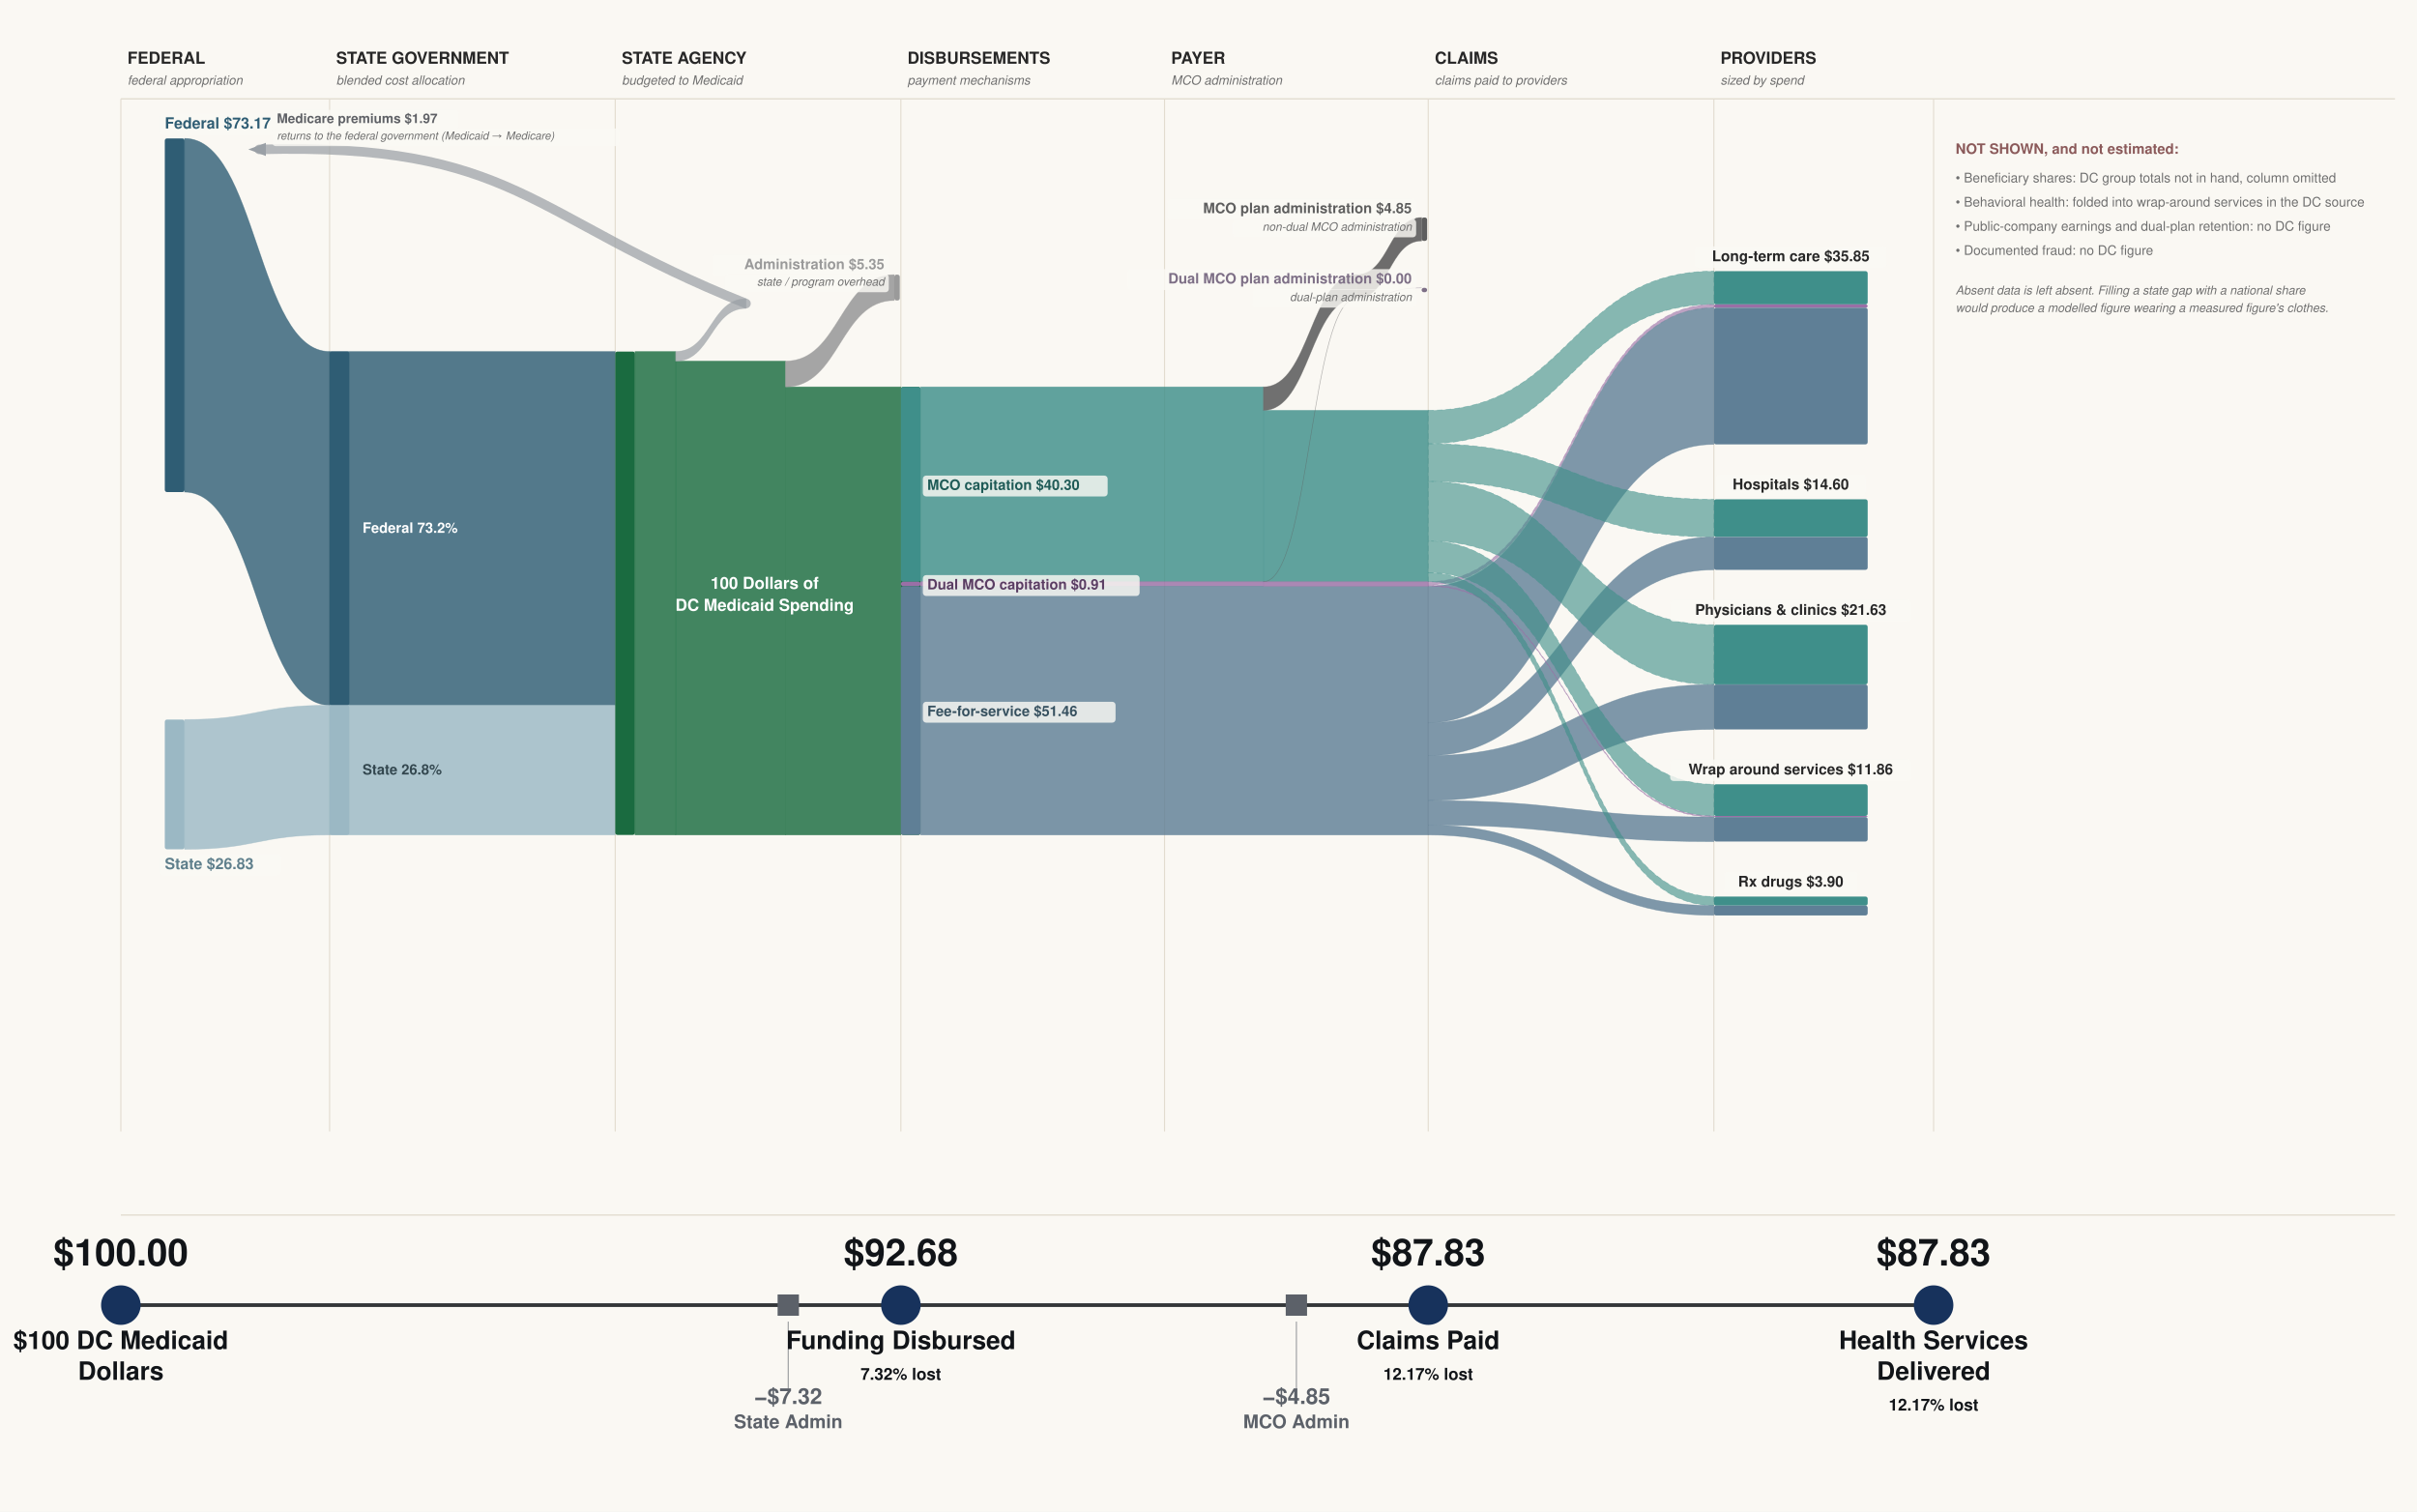
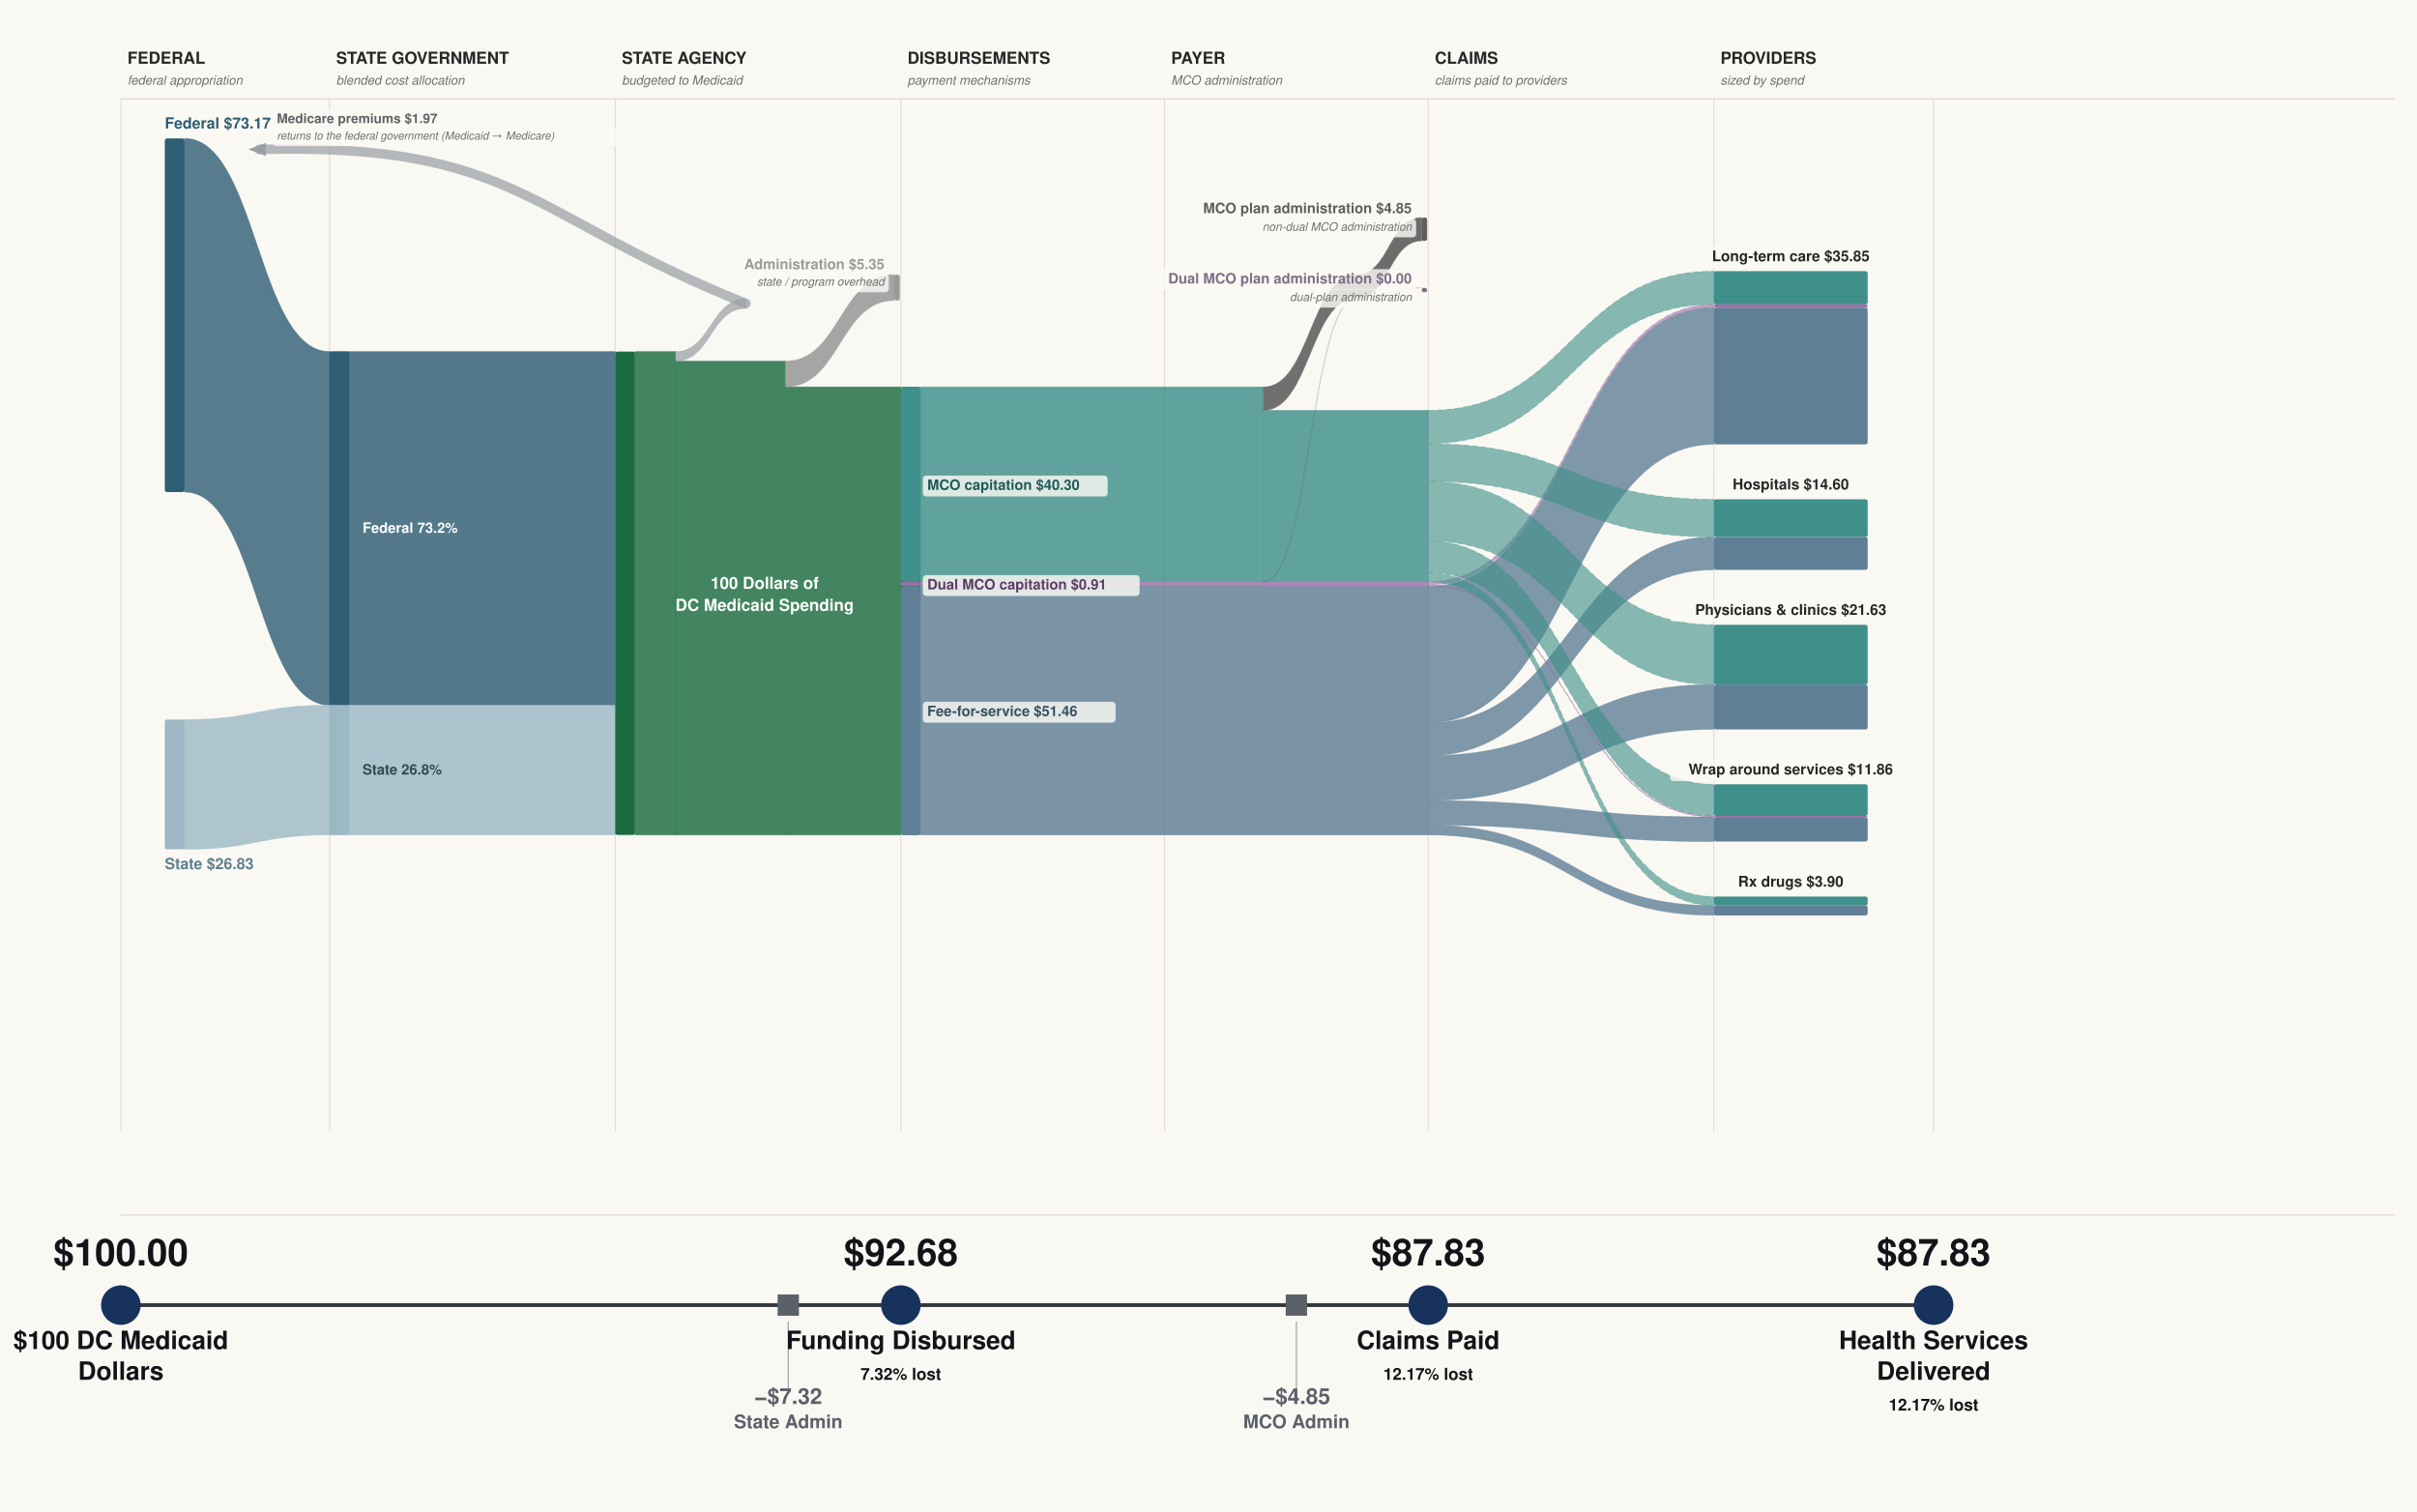
<svg xmlns="http://www.w3.org/2000/svg" viewBox="0 0 2200 1376" width="100%">
  <g id="baseline">
    <rect x="0" y="0" width="2200" height="1376" fill="#faf8f3" />
    <text x="116.0" y="58.0" font-family="Segoe UI, Helvetica, Arial, sans-serif" font-size="15" fill="#272727" text-anchor="start" font-weight="bold">FEDERAL</text>
    <text x="116.0" y="77.0" font-family="Segoe UI, Helvetica, Arial, sans-serif" font-size="11.5" fill="#6f6f6f" text-anchor="start" font-weight="normal" font-style="italic">federal appropriation</text>
    <line x1="110" y1="90" x2="110" y2="1030" stroke="#e2dccf" stroke-width="1" />
    <text x="306.0" y="58.0" font-family="Segoe UI, Helvetica, Arial, sans-serif" font-size="15" fill="#272727" text-anchor="start" font-weight="bold">STATE GOVERNMENT</text>
    <text x="306.0" y="77.0" font-family="Segoe UI, Helvetica, Arial, sans-serif" font-size="11.5" fill="#6f6f6f" text-anchor="start" font-weight="normal" font-style="italic">blended cost allocation</text>
    <line x1="300" y1="90" x2="300" y2="1030" stroke="#e2dccf" stroke-width="1" />
    <text x="566.0" y="58.0" font-family="Segoe UI, Helvetica, Arial, sans-serif" font-size="15" fill="#272727" text-anchor="start" font-weight="bold">STATE AGENCY</text>
    <text x="566.0" y="77.0" font-family="Segoe UI, Helvetica, Arial, sans-serif" font-size="11.5" fill="#6f6f6f" text-anchor="start" font-weight="normal" font-style="italic">budgeted to Medicaid</text>
    <line x1="560" y1="90" x2="560" y2="1030" stroke="#e2dccf" stroke-width="1" />
    <text x="826.0" y="58.0" font-family="Segoe UI, Helvetica, Arial, sans-serif" font-size="15" fill="#272727" text-anchor="start" font-weight="bold">DISBURSEMENTS</text>
    <text x="826.0" y="77.0" font-family="Segoe UI, Helvetica, Arial, sans-serif" font-size="11.5" fill="#6f6f6f" text-anchor="start" font-weight="normal" font-style="italic">payment mechanisms</text>
    <line x1="820" y1="90" x2="820" y2="1030" stroke="#e2dccf" stroke-width="1" />
    <text x="1066.0" y="58.0" font-family="Segoe UI, Helvetica, Arial, sans-serif" font-size="15" fill="#272727" text-anchor="start" font-weight="bold">PAYER</text>
    <text x="1066.0" y="77.0" font-family="Segoe UI, Helvetica, Arial, sans-serif" font-size="11.5" fill="#6f6f6f" text-anchor="start" font-weight="normal" font-style="italic">MCO administration</text>
    <line x1="1060" y1="90" x2="1060" y2="1030" stroke="#e2dccf" stroke-width="1" />
    <text x="1306.0" y="58.0" font-family="Segoe UI, Helvetica, Arial, sans-serif" font-size="15" fill="#272727" text-anchor="start" font-weight="bold">CLAIMS</text>
    <text x="1306.0" y="77.0" font-family="Segoe UI, Helvetica, Arial, sans-serif" font-size="11.5" fill="#6f6f6f" text-anchor="start" font-weight="normal" font-style="italic">claims paid to providers</text>
    <line x1="1300" y1="90" x2="1300" y2="1030" stroke="#e2dccf" stroke-width="1" />
    <text x="1566.0" y="58.0" font-family="Segoe UI, Helvetica, Arial, sans-serif" font-size="15" fill="#272727" text-anchor="start" font-weight="bold">PROVIDERS</text>
    <text x="1566.0" y="77.0" font-family="Segoe UI, Helvetica, Arial, sans-serif" font-size="11.5" fill="#6f6f6f" text-anchor="start" font-weight="normal" font-style="italic">sized by spend</text>
    <line x1="1560" y1="90" x2="1560" y2="1030" stroke="#e2dccf" stroke-width="1" />
    <line x1="1760" y1="90" x2="1760" y2="1030" stroke="#e2dccf" stroke-width="1" />
    <line x1="110" y1="90" x2="2180" y2="90" stroke="#e2dccf" stroke-width="1.2" />
    <rect x="150.0" y="126.0" width="18.0" height="321.9" rx="2" fill="#2f5d74" fill-opacity="1.0" />
    <rect x="150.0" y="655.0" width="18.0" height="118.1" rx="2" fill="#9bb8c4" fill-opacity="1.0" />
    <rect x="146.0" y="103.0" width="125.6" height="20.0" rx="3" fill="#faf8f3" fill-opacity="0.82" />
    <text x="150.0" y="117.0" font-family="Segoe UI, Helvetica, Arial, sans-serif" font-size="14" fill="#2f5d74" text-anchor="start" font-weight="bold">Federal  $73.17</text>
    <rect x="146.0" y="777.1" width="109.9" height="20.0" rx="3" fill="#faf8f3" fill-opacity="0.82" />
    <text x="150.0" y="791.1" font-family="Segoe UI, Helvetica, Arial, sans-serif" font-size="14" fill="#5f7f8c" text-anchor="start" font-weight="bold">State  $26.83</text>
    <path d="M168.0,126.0 C234.0,126.0 234.0,320.0 300.0,320.0 L300.0,641.9 C234.0,641.9 234.0,447.9 168.0,447.9 Z" fill="#2f5d74" fill-opacity="0.8" stroke="#2f5d74" stroke-opacity="0.45" stroke-width="0.6" />
    <path d="M168.0,655.0 C234.0,655.0 234.0,641.9 300.0,641.9 L300.0,760.0 C234.0,760.0 234.0,773.1 168.0,773.1 Z" fill="#9bb8c4" fill-opacity="0.8" stroke="#9bb8c4" stroke-opacity="0.45" stroke-width="0.6" />
    <path d="M300.0,320.0 C430.0,320.0 430.0,320.0 560.0,320.0 L560.0,641.9 C430.0,641.9 430.0,641.9 300.0,641.9 Z" fill="#2f5d74" fill-opacity="0.82" stroke="#2f5d74" stroke-opacity="0.45" stroke-width="0.6" />
    <path d="M300.0,641.9 C430.0,641.9 430.0,641.9 560.0,641.9 L560.0,760.0 C430.0,760.0 430.0,760.0 300.0,760.0 Z" fill="#9bb8c4" fill-opacity="0.82" stroke="#9bb8c4" stroke-opacity="0.45" stroke-width="0.6" />
    <rect x="300.0" y="320.0" width="18.0" height="321.9" rx="2" fill="#2f5d74" fill-opacity="1.0" />
    <rect x="300.0" y="641.9" width="18.0" height="118.1" rx="2" fill="#9bb8c4" fill-opacity="1.0" />
    <text x="330.0" y="485.0" font-family="Segoe UI, Helvetica, Arial, sans-serif" font-size="13" fill="#ffffff" text-anchor="start" font-weight="bold">Federal 73.2%</text>
    <text x="330.0" y="705.0" font-family="Segoe UI, Helvetica, Arial, sans-serif" font-size="13" fill="#33474f" text-anchor="start" font-weight="bold">State 26.8%</text>
    <rect x="560.0" y="320.0" width="18.0" height="440.0" rx="2" fill="#1a6b40" fill-opacity="1.0" />
    <path d="M578.0,320.0 C596.5,320.0 596.5,320.0 615.0,320.0 L615.0,760.0 C596.5,760.0 596.5,760.0 578.0,760.0 Z" fill="#1a6b40" fill-opacity="0.82" stroke="#1a6b40" stroke-opacity="0.45" stroke-width="0.6" />
    <path d="M615.0,328.7 C665.0,328.7 665.0,328.7 715.0,328.7 L715.0,760.0 C665.0,760.0 665.0,760.0 615.0,760.0 Z" fill="#1a6b40" fill-opacity="0.82" stroke="#1a6b40" stroke-opacity="0.45" stroke-width="0.6" />
    <path d="M715.0,352.2 C767.5,352.2 767.5,352.2 820.0,352.2 L820.0,760.0 C767.5,760.0 767.5,760.0 715.0,760.0 Z" fill="#1a6b40" fill-opacity="0.82" stroke="#1a6b40" stroke-opacity="0.45" stroke-width="0.6" />
    <path d="M715.0,328.7 C764.5,328.7 764.5,250.0 814.0,250.0 L814.0,273.5 C764.5,273.5 764.5,352.2 715.0,352.2 Z" fill="#9a9a9a" fill-opacity="0.88" stroke="#9a9a9a" stroke-opacity="0.45" stroke-width="0.6" />
    <rect x="814.0" y="250.0" width="5.0" height="23.5" rx="2" fill="#9a9a9a" fill-opacity="1.0" />
    <rect x="648.1" y="232.0" width="160.9" height="19.0" rx="3" fill="#faf8f3" fill-opacity="0.82" />
    <text x="805.0" y="245.0" font-family="Segoe UI, Helvetica, Arial, sans-serif" font-size="13" fill="#9a9a9a" text-anchor="end" font-weight="bold">Administration  $5.35</text>
    <rect x="659.9" y="249.5" width="149.1" height="16.5" rx="3" fill="#faf8f3" fill-opacity="0.82" />
    <text x="805.0" y="260.0" font-family="Segoe UI, Helvetica, Arial, sans-serif" font-size="10.5" fill="#6f6f6f" text-anchor="end" font-weight="normal" font-style="italic">state / program overhead</text>
    <path d="M615.0,320.0 C647.0,320.0 647.0,272.0 679.0,272.0 L679.0,280.7 C647.0,280.7 647.0,328.7 615.0,328.7 Z" fill="#9aa0a6" fill-opacity="0.72" stroke="#9aa0a6" stroke-opacity="0.45" stroke-width="0.6" />
    <path d="M679.0,276.3 C479.0,196.3 470,130 236,136" fill="none" stroke="#9aa0a6" stroke-width="8.7" stroke-opacity="0.72" stroke-linecap="round" />
    <path d="M226,136 l16,-6 l0,12 Z" fill="#9aa0a6" />
    <rect x="248.0" y="100.0" width="169.3" height="18.0" rx="3" fill="#faf8f3" fill-opacity="0.82" />
    <text x="252.0" y="112.0" font-family="Segoe UI, Helvetica, Arial, sans-serif" font-size="12" fill="#5f6166" text-anchor="start" font-weight="bold">Medicare premiums  $1.97</text>
    <rect x="248.0" y="117.0" width="316.0" height="16.0" rx="3" fill="#faf8f3" fill-opacity="0.82" />
    <text x="252.0" y="127.0" font-family="Segoe UI, Helvetica, Arial, sans-serif" font-size="10" fill="#6f6f6f" text-anchor="start" font-weight="normal" font-style="italic">returns to the federal government (Medicaid → Medicare)</text>
    <rect x="820.0" y="352.2" width="18.0" height="407.8" rx="2" fill="#1a6b40" fill-opacity="1.0" />
    <text x="696.0" y="536.0" font-family="Segoe UI, Helvetica, Arial, sans-serif" font-size="15" fill="#ffffff" text-anchor="middle" font-weight="bold">100 Dollars of</text>
    <text x="696.0" y="556.0" font-family="Segoe UI, Helvetica, Arial, sans-serif" font-size="15" fill="#ffffff" text-anchor="middle" font-weight="bold">DC Medicaid Spending</text>
    <path d="M838.0,352.2 C994.0,352.2 994.0,352.2 1150.0,352.2 L1150.0,529.5 C994.0,529.5 994.0,529.5 838.0,529.5 Z" fill="#3f8f8a" fill-opacity="0.82" stroke="#3f8f8a" stroke-opacity="0.45" stroke-width="0.6" />
    <path d="M838.0,529.5 C994.0,529.5 994.0,529.5 1150.0,529.5 L1150.0,533.6 C994.0,533.6 994.0,533.6 838.0,533.6 Z" fill="#9a6fa6" fill-opacity="0.82" stroke="#9a6fa6" stroke-opacity="0.45" stroke-width="0.6" />
    <path d="M838.0,533.6 C1069.0,533.6 1069.0,533.6 1300.0,533.6 L1300.0,760.0 C1069.0,760.0 1069.0,760.0 838.0,760.0 Z" fill="#5f7f96" fill-opacity="0.82" stroke="#5f7f96" stroke-opacity="0.45" stroke-width="0.6" />
    <rect x="820.0" y="352.2" width="18.0" height="177.3" rx="2" fill="#3f8f8a" fill-opacity="1.0" />
    <rect x="820.0" y="529.5" width="18.0" height="4.0" rx="2" fill="#9a6fa6" fill-opacity="1.0" />
    <rect x="820.0" y="533.6" width="18.0" height="226.4" rx="2" fill="#5f7f96" fill-opacity="1.0" />
    <rect x="840.0" y="432.9" width="168.2" height="19.0" rx="3" fill="#faf8f3" fill-opacity="0.82" />
    <text x="844.0" y="445.9" font-family="Segoe UI, Helvetica, Arial, sans-serif" font-size="13" fill="#1f5b57" text-anchor="start" font-weight="bold">MCO capitation  $40.30</text>
    <rect x="840.0" y="523.5" width="197.3" height="19.0" rx="3" fill="#faf8f3" fill-opacity="0.82" />
    <text x="844.0" y="536.5" font-family="Segoe UI, Helvetica, Arial, sans-serif" font-size="13" fill="#5a3d63" text-anchor="start" font-weight="bold">Dual MCO capitation  $0.91</text>
    <rect x="840.0" y="638.8" width="175.4" height="19.0" rx="3" fill="#faf8f3" fill-opacity="0.82" />
    <text x="844.0" y="651.8" font-family="Segoe UI, Helvetica, Arial, sans-serif" font-size="13" fill="#36505f" text-anchor="start" font-weight="bold">Fee-for-service  $51.46</text>
    <path d="M1150.0,373.5 C1225.0,373.5 1225.0,373.5 1300.0,373.5 L1300.0,529.5 C1225.0,529.5 1225.0,529.5 1150.0,529.5 Z" fill="#3f8f8a" fill-opacity="0.82" stroke="#3f8f8a" stroke-opacity="0.45" stroke-width="0.6" />
    <path d="M1150.0,529.5 C1225.0,529.5 1225.0,529.5 1300.0,529.5 L1300.0,533.6 C1225.0,533.6 1225.0,533.6 1150.0,533.6 Z" fill="#9a6fa6" fill-opacity="0.82" stroke="#9a6fa6" stroke-opacity="0.45" stroke-width="0.6" />
    <path d="M1150.0,352.2 C1192.5,352.2 1192.5,250.0 1235.0,250.0 L1235.0,271.3 C1192.5,271.3 1192.5,373.5 1150.0,373.5 Z" fill="#5e5e5e" fill-opacity="0.88" stroke="#5e5e5e" stroke-opacity="0.45" stroke-width="0.6" />
    <path d="M1150.0,529.5 C1192.5,529.5 1192.5,271.3 1235.0,271.3 L1235.0,271.3 C1192.5,271.3 1192.5,529.5 1150.0,529.5 Z" fill="#5e5e5e" fill-opacity="0.88" stroke="#5e5e5e" stroke-opacity="0.45" stroke-width="0.6" />
    <path d="M1235.0,250.0 C1264.5,250.0 1264.5,198.0 1294.0,198.0 L1294.0,219.3 C1264.5,219.3 1264.5,271.3 1235.0,271.3 Z" fill="#5e5e5e" fill-opacity="0.9" stroke="#5e5e5e" stroke-opacity="0.45" stroke-width="0.6" />
    <rect x="1294.0" y="198.0" width="5.0" height="21.3" rx="2" fill="#5e5e5e" fill-opacity="1.0" />
    <rect x="1062.6" y="181.0" width="226.4" height="19.0" rx="3" fill="#faf8f3" fill-opacity="0.82" />
    <text x="1285.0" y="194.0" font-family="Segoe UI, Helvetica, Arial, sans-serif" font-size="13" fill="#5e5e5e" text-anchor="end" font-weight="bold">MCO plan administration  $4.85</text>
    <rect x="1122.2" y="199.5" width="166.8" height="16.5" rx="3" fill="#faf8f3" fill-opacity="0.82" />
    <text x="1285.0" y="210.0" font-family="Segoe UI, Helvetica, Arial, sans-serif" font-size="10.5" fill="#6f6f6f" text-anchor="end" font-weight="normal" font-style="italic">non-dual MCO administration</text>
    <path d="M1235.0,271.3 C1264.5,271.3 1264.5,262.0 1294.0,262.0 L1294.0,262.0 C1264.5,262.0 1264.5,271.3 1235.0,271.3 Z" fill="#7d6f86" fill-opacity="0.92" stroke="#7d6f86" stroke-opacity="0.45" stroke-width="0.6" />
    <rect x="1294.0" y="262.0" width="5.0" height="4.0" rx="2" fill="#7d6f86" fill-opacity="1.0" />
    <rect x="1026.2" y="245.0" width="262.8" height="19.0" rx="3" fill="#faf8f3" fill-opacity="0.82" />
    <text x="1285.0" y="258.0" font-family="Segoe UI, Helvetica, Arial, sans-serif" font-size="13" fill="#7d6f86" text-anchor="end" font-weight="bold">Dual MCO plan administration  $0.00</text>
    <rect x="1139.9" y="263.5" width="149.1" height="16.5" rx="3" fill="#faf8f3" fill-opacity="0.82" />
    <text x="1285.0" y="274.0" font-family="Segoe UI, Helvetica, Arial, sans-serif" font-size="10.5" fill="#6f6f6f" text-anchor="end" font-weight="normal" font-style="italic">dual-plan administration</text>
    <path d="M1300.0,373.5 C1430.0,373.5 1430.0,246.8 1560.0,246.8 L1560.0,277.1 C1430.0,277.1 1430.0,403.9 1300.0,403.9 Z" fill="#3f8f8a" fill-opacity="0.62" stroke="#3f8f8a" stroke-opacity="0.45" stroke-width="0.6" stroke-dasharray="5 3" />
    <path d="M1300.0,529.5 C1430.0,529.5 1430.0,277.1 1560.0,277.1 L1560.0,280.1 C1430.0,280.1 1430.0,532.6 1300.0,532.6 Z" fill="#9a6fa6" fill-opacity="0.62" stroke="#9a6fa6" stroke-opacity="0.45" stroke-width="0.6" stroke-dasharray="5 3" />
    <path d="M1300.0,533.6 C1430.0,533.6 1430.0,280.1 1560.0,280.1 L1560.0,404.5 C1430.0,404.5 1430.0,658.0 1300.0,658.0 Z" fill="#5f7f96" fill-opacity="0.8" stroke="#5f7f96" stroke-opacity="0.45" stroke-width="0.6" />
    <path d="M1300.0,403.9 C1430.0,403.9 1430.0,454.5 1560.0,454.5 L1560.0,488.8 C1430.0,488.8 1430.0,438.2 1300.0,438.2 Z" fill="#3f8f8a" fill-opacity="0.62" stroke="#3f8f8a" stroke-opacity="0.45" stroke-width="0.6" stroke-dasharray="5 3" />
    <path d="M1300.0,658.0 C1430.0,658.0 1430.0,488.8 1560.0,488.8 L1560.0,518.7 C1430.0,518.7 1430.0,687.8 1300.0,687.8 Z" fill="#5f7f96" fill-opacity="0.8" stroke="#5f7f96" stroke-opacity="0.45" stroke-width="0.6" />
    <path d="M1300.0,438.2 C1430.0,438.2 1430.0,568.7 1560.0,568.7 L1560.0,623.1 C1430.0,623.1 1430.0,492.5 1300.0,492.5 Z" fill="#3f8f8a" fill-opacity="0.62" stroke="#3f8f8a" stroke-opacity="0.45" stroke-width="0.6" stroke-dasharray="5 3" />
    <path d="M1300.0,687.8 C1430.0,687.8 1430.0,623.1 1560.0,623.1 L1560.0,663.9 C1430.0,663.9 1430.0,728.7 1300.0,728.7 Z" fill="#5f7f96" fill-opacity="0.8" stroke="#5f7f96" stroke-opacity="0.45" stroke-width="0.6" />
    <path d="M1300.0,492.5 C1430.0,492.5 1430.0,713.9 1560.0,713.9 L1560.0,742.7 C1430.0,742.7 1430.0,521.3 1300.0,521.3 Z" fill="#3f8f8a" fill-opacity="0.62" stroke="#3f8f8a" stroke-opacity="0.45" stroke-width="0.6" stroke-dasharray="5 3" />
    <path d="M1300.0,532.6 C1430.0,532.6 1430.0,742.7 1560.0,742.7 L1560.0,743.7 C1430.0,743.7 1430.0,533.6 1300.0,533.6 Z" fill="#9a6fa6" fill-opacity="0.62" stroke="#9a6fa6" stroke-opacity="0.45" stroke-width="0.6" stroke-dasharray="5 3" />
    <path d="M1300.0,728.7 C1430.0,728.7 1430.0,743.7 1560.0,743.7 L1560.0,766.1 C1430.0,766.1 1430.0,751.0 1300.0,751.0 Z" fill="#5f7f96" fill-opacity="0.8" stroke="#5f7f96" stroke-opacity="0.45" stroke-width="0.6" />
    <path d="M1300.0,521.3 C1430.0,521.3 1430.0,816.1 1560.0,816.1 L1560.0,824.3 C1430.0,824.3 1430.0,529.5 1300.0,529.5 Z" fill="#3f8f8a" fill-opacity="0.62" stroke="#3f8f8a" stroke-opacity="0.45" stroke-width="0.6" stroke-dasharray="5 3" />
    <path d="M1300.0,751.0 C1430.0,751.0 1430.0,824.3 1560.0,824.3 L1560.0,833.2 C1430.0,833.2 1430.0,760.0 1300.0,760.0 Z" fill="#5f7f96" fill-opacity="0.8" stroke="#5f7f96" stroke-opacity="0.45" stroke-width="0.6" />
    <rect x="1560.0" y="246.8" width="140.0" height="30.3" rx="2" fill="#3f8f8a" fill-opacity="1.0" />
    <rect x="1560.0" y="277.1" width="140.0" height="3.0" rx="2" fill="#9a6fa6" fill-opacity="1.0" />
    <rect x="1560.0" y="280.1" width="140.0" height="124.4" rx="2" fill="#5f7f96" fill-opacity="1.0" />
    <rect x="1542.8" y="224.3" width="174.3" height="19.5" rx="3" fill="#faf8f3" fill-opacity="0.82" />
    <text x="1630.0" y="237.8" font-family="Segoe UI, Helvetica, Arial, sans-serif" font-size="13.5" fill="#272727" text-anchor="middle" font-weight="bold">Long-term care  $35.85</text>
    <rect x="1560.0" y="454.5" width="140.0" height="34.3" rx="2" fill="#3f8f8a" fill-opacity="1.0" />
    <rect x="1560.0" y="488.8" width="140.0" height="0.0" rx="2" fill="#9a6fa6" fill-opacity="1.0" />
    <rect x="1560.0" y="488.8" width="140.0" height="29.9" rx="2" fill="#5f7f96" fill-opacity="1.0" />
    <rect x="1561.7" y="432.0" width="136.5" height="19.5" rx="3" fill="#faf8f3" fill-opacity="0.82" />
    <text x="1630.0" y="445.5" font-family="Segoe UI, Helvetica, Arial, sans-serif" font-size="13.5" fill="#272727" text-anchor="middle" font-weight="bold">Hospitals  $14.60</text>
    <rect x="1560.0" y="568.7" width="140.0" height="54.3" rx="2" fill="#3f8f8a" fill-opacity="1.0" />
    <rect x="1560.0" y="623.1" width="140.0" height="0.0" rx="2" fill="#9a6fa6" fill-opacity="1.0" />
    <rect x="1560.0" y="623.1" width="140.0" height="40.9" rx="2" fill="#5f7f96" fill-opacity="1.0" />
    <rect x="1520.2" y="546.2" width="219.7" height="19.5" rx="3" fill="#faf8f3" fill-opacity="0.82" />
    <text x="1630.0" y="559.7" font-family="Segoe UI, Helvetica, Arial, sans-serif" font-size="13.5" fill="#272727" text-anchor="middle" font-weight="bold">Physicians &amp; clinics  $21.63</text>
    <rect x="1560.0" y="713.9" width="140.0" height="28.8" rx="2" fill="#3f8f8a" fill-opacity="1.0" />
    <rect x="1560.0" y="742.7" width="140.0" height="1.0" rx="2" fill="#9a6fa6" fill-opacity="1.0" />
    <rect x="1560.0" y="743.7" width="140.0" height="22.3" rx="2" fill="#5f7f96" fill-opacity="1.0" />
    <rect x="1520.2" y="691.4" width="219.7" height="19.5" rx="3" fill="#faf8f3" fill-opacity="0.82" />
    <text x="1630.0" y="704.9" font-family="Segoe UI, Helvetica, Arial, sans-serif" font-size="13.5" fill="#272727" text-anchor="middle" font-weight="bold">Wrap around services  $11.86</text>
    <rect x="1560.0" y="816.1" width="140.0" height="8.2" rx="2" fill="#3f8f8a" fill-opacity="1.0" />
    <rect x="1560.0" y="824.3" width="140.0" height="0.0" rx="2" fill="#9a6fa6" fill-opacity="1.0" />
    <rect x="1560.0" y="824.3" width="140.0" height="9.0" rx="2" fill="#5f7f96" fill-opacity="1.0" />
    <rect x="1569.3" y="793.6" width="121.4" height="19.5" rx="3" fill="#faf8f3" fill-opacity="0.82" />
    <text x="1630.0" y="807.1" font-family="Segoe UI, Helvetica, Arial, sans-serif" font-size="13.5" fill="#272727" text-anchor="middle" font-weight="bold">Rx drugs  $3.90</text>
-     <text x="1780.0" y="140.0" font-family="Segoe UI, Helvetica, Arial, sans-serif" font-size="13" fill="#8B5A5A" text-anchor="start" font-weight="bold">NOT SHOWN, and not estimated:</text>
-     <text x="1780.0" y="166.0" font-family="Segoe UI, Helvetica, Arial, sans-serif" font-size="12" fill="#6f6f6f" text-anchor="start" font-weight="normal">•  Beneficiary shares: DC group totals not in hand, column omitted</text>
-     <text x="1780.0" y="188.0" font-family="Segoe UI, Helvetica, Arial, sans-serif" font-size="12" fill="#6f6f6f" text-anchor="start" font-weight="normal">•  Behavioral health: folded into wrap-around services in the DC source</text>
-     <text x="1780.0" y="210.0" font-family="Segoe UI, Helvetica, Arial, sans-serif" font-size="12" fill="#6f6f6f" text-anchor="start" font-weight="normal">•  Public-company earnings and dual-plan retention: no DC figure</text>
-     <text x="1780.0" y="232.0" font-family="Segoe UI, Helvetica, Arial, sans-serif" font-size="12" fill="#6f6f6f" text-anchor="start" font-weight="normal">•  Documented fraud: no DC figure</text>
-     <text x="1780.0" y="268.0" font-family="Segoe UI, Helvetica, Arial, sans-serif" font-size="11" fill="#6f6f6f" text-anchor="start" font-weight="normal" font-style="italic">Absent data is left absent. Filling a state gap with a national share</text>
-     <text x="1780.0" y="284.0" font-family="Segoe UI, Helvetica, Arial, sans-serif" font-size="11" fill="#6f6f6f" text-anchor="start" font-weight="normal" font-style="italic">would produce a modelled figure wearing a measured figure's clothes.</text>
    <line x1="110" y1="1106" x2="2180" y2="1106" stroke="#e2dccf" stroke-width="1.2" />
    <line x1="110" y1="1188.0" x2="1760" y2="1188.0" stroke="#111418" stroke-width="3.4" stroke-opacity="0.85" />
    <rect x="707.8" y="1178.3" width="19.4" height="19.4" fill="#5c6169" />
    <line x1="717.5" y1="1203.0" x2="717.5" y2="1264.0" stroke="#5c6169" stroke-width="1.1" stroke-opacity="0.55" />
    <text x="717.5" y="1278.0" font-family="Segoe UI, Helvetica, Arial, sans-serif" font-size="20" fill="#5c6169" text-anchor="middle" font-weight="bold">−$7.32</text>
    <text x="717.5" y="1300.0" font-family="Segoe UI, Helvetica, Arial, sans-serif" font-size="17" fill="#5c6169" text-anchor="middle" font-weight="bold">State Admin</text>
    <rect x="1170.3" y="1178.3" width="19.4" height="19.4" fill="#5c6169" />
    <line x1="1180.0" y1="1203.0" x2="1180.0" y2="1264.0" stroke="#5c6169" stroke-width="1.1" stroke-opacity="0.55" />
    <text x="1180.0" y="1278.0" font-family="Segoe UI, Helvetica, Arial, sans-serif" font-size="20" fill="#5c6169" text-anchor="middle" font-weight="bold">−$4.85</text>
    <text x="1180.0" y="1300.0" font-family="Segoe UI, Helvetica, Arial, sans-serif" font-size="17" fill="#5c6169" text-anchor="middle" font-weight="bold">MCO Admin</text>
    <circle cx="110" cy="1188.0" r="18.0" fill="#17325c" />
    <text x="110.0" y="1152.0" font-family="Segoe UI, Helvetica, Arial, sans-serif" font-size="34" fill="#111418" text-anchor="middle" font-weight="bold">$100.00</text>
    <text x="110.0" y="1228.0" font-family="Segoe UI, Helvetica, Arial, sans-serif" font-size="23" fill="#111418" text-anchor="middle" font-weight="bold">$100 DC Medicaid</text>
    <text x="110.0" y="1256.0" font-family="Segoe UI, Helvetica, Arial, sans-serif" font-size="23" fill="#111418" text-anchor="middle" font-weight="bold">Dollars</text>
    <circle cx="820" cy="1188.0" r="18.0" fill="#17325c" />
    <text x="820.0" y="1152.0" font-family="Segoe UI, Helvetica, Arial, sans-serif" font-size="34" fill="#111418" text-anchor="middle" font-weight="bold">$92.68</text>
    <text x="820.0" y="1228.0" font-family="Segoe UI, Helvetica, Arial, sans-serif" font-size="23" fill="#111418" text-anchor="middle" font-weight="bold">Funding Disbursed</text>
    <text x="820.0" y="1256.0" font-family="Segoe UI, Helvetica, Arial, sans-serif" font-size="15" fill="#111418" text-anchor="middle" font-weight="bold">7.32% lost</text>
    <circle cx="1300" cy="1188.0" r="18.0" fill="#17325c" />
    <text x="1300.0" y="1152.0" font-family="Segoe UI, Helvetica, Arial, sans-serif" font-size="34" fill="#111418" text-anchor="middle" font-weight="bold">$87.83</text>
    <text x="1300.0" y="1228.0" font-family="Segoe UI, Helvetica, Arial, sans-serif" font-size="23" fill="#111418" text-anchor="middle" font-weight="bold">Claims Paid</text>
    <text x="1300.0" y="1256.0" font-family="Segoe UI, Helvetica, Arial, sans-serif" font-size="15" fill="#111418" text-anchor="middle" font-weight="bold">12.17% lost</text>
    <circle cx="1760" cy="1188.0" r="18.0" fill="#17325c" />
    <text x="1760.0" y="1152.0" font-family="Segoe UI, Helvetica, Arial, sans-serif" font-size="34" fill="#111418" text-anchor="middle" font-weight="bold">$87.83</text>
    <text x="1760.0" y="1228.0" font-family="Segoe UI, Helvetica, Arial, sans-serif" font-size="23" fill="#111418" text-anchor="middle" font-weight="bold">Health Services</text>
    <text x="1760.0" y="1256.0" font-family="Segoe UI, Helvetica, Arial, sans-serif" font-size="23" fill="#111418" text-anchor="middle" font-weight="bold">Delivered</text>
    <text x="1760.0" y="1284.0" font-family="Segoe UI, Helvetica, Arial, sans-serif" font-size="15" fill="#111418" text-anchor="middle" font-weight="bold">12.17% lost</text>
  </g>
  <g id="overlay-hr1" display="none">
</g>
</svg>
